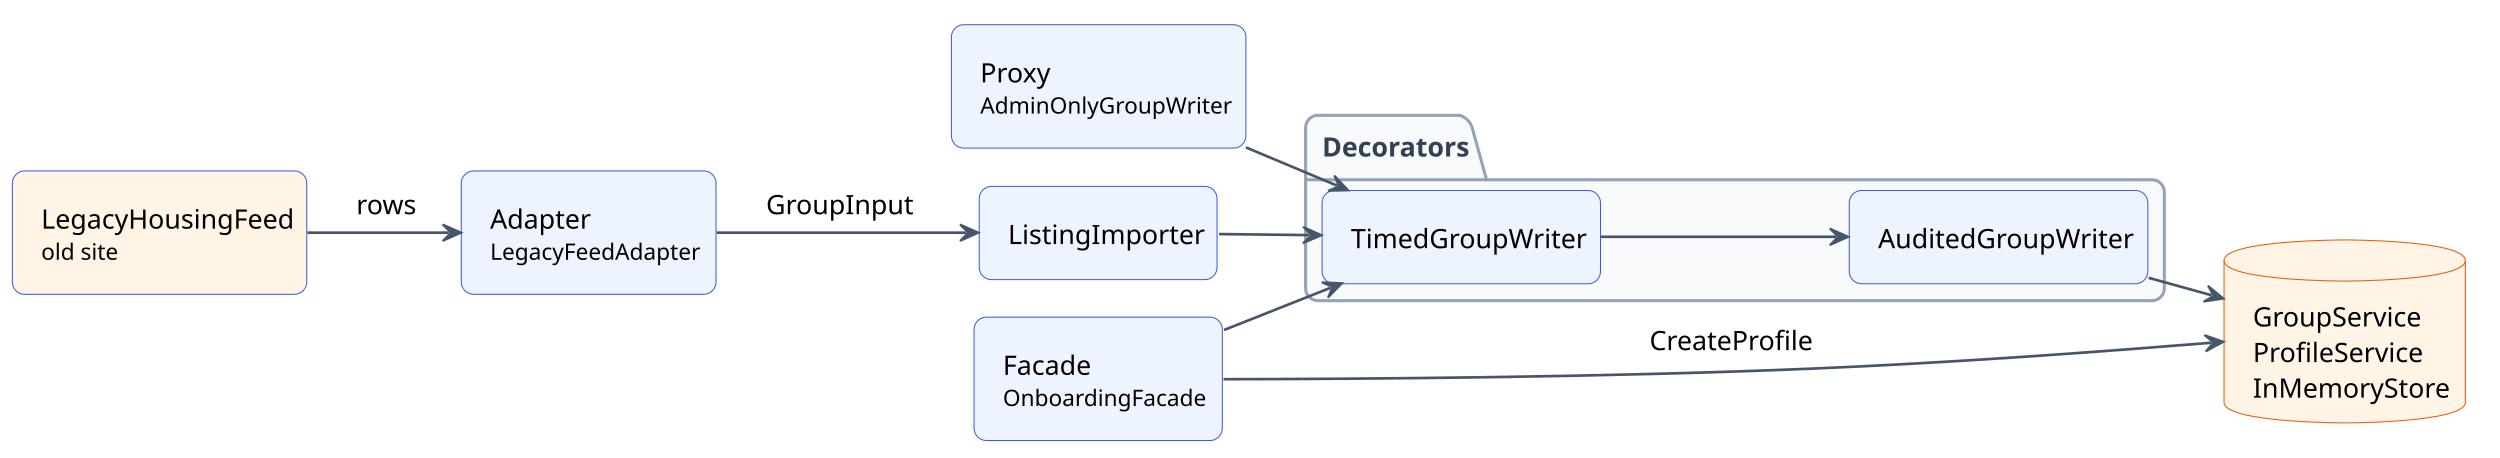
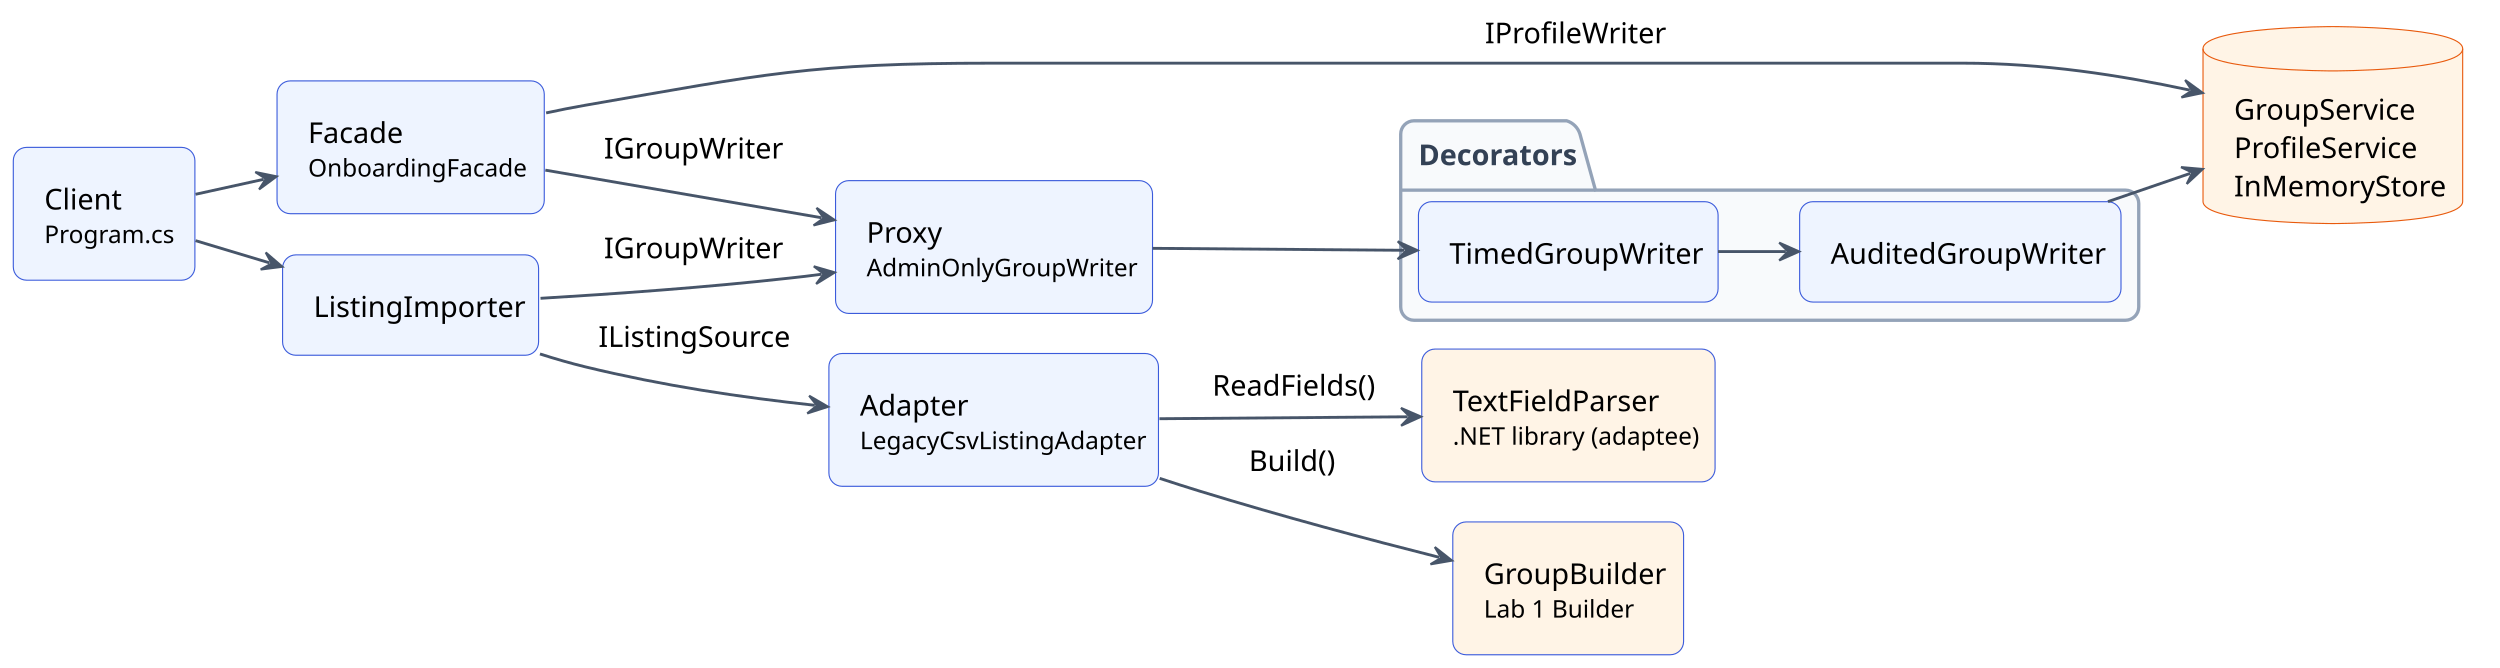
- <svg xmlns="http://www.w3.org/2000/svg" contentStyleType="text/css" height="222px" preserveAspectRatio="none" style="width:1214px;height:222px;background:#FFFFFF;" version="1.1" viewBox="0 0 1214 222" width="1214px" zoomAndPan="magnify">
+ <svg xmlns="http://www.w3.org/2000/svg" contentStyleType="text/css" height="301px" preserveAspectRatio="none" style="width:1128px;height:301px;background:#FFFFFF;" version="1.1" viewBox="0 0 1128 301" width="1128px" zoomAndPan="magnify">
  <defs />
  <g>
    <g id="cluster_Decorators">
-       <path d="M640,56 L708.873,56 A9,9 0 0 1 714.873,62 L721.873,87.291 L1045,87.291 A6,6 0 0 1 1051,93.291 L1051,140 A6,6 0 0 1 1045,146 L640,146 A6,6 0 0 1 634,140 L634,62 A6,6 0 0 1 640,56 " fill="#F8FAFC" style="stroke:#94A3B8;stroke-width:1.5;" />
-       <line style="stroke:#94A3B8;stroke-width:1.5;" x1="634" x2="721.873" y1="87.291" y2="87.291" />
-       <text fill="#334155" font-family="Segoe UI" font-size="13" font-weight="bold" lengthAdjust="spacing" textLength="66.873" x="642" y="76.028">Decorators</text>
+       <path d="M638,54.5 L706.873,54.5 A9,9 0 0 1 712.873,60.5 L719.873,85.791 L959,85.791 A6,6 0 0 1 965,91.791 L965,138.5 A6,6 0 0 1 959,144.5 L638,144.5 A6,6 0 0 1 632,138.5 L632,60.5 A6,6 0 0 1 638,54.5 " fill="#F8FAFC" style="stroke:#94A3B8;stroke-width:1.5;" />
+       <line style="stroke:#94A3B8;stroke-width:1.5;" x1="632" x2="719.873" y1="85.791" y2="85.791" />
+       <text fill="#334155" font-family="Segoe UI" font-size="13" font-weight="bold" lengthAdjust="spacing" textLength="66.873" x="640" y="74.528">Decorators</text>
    </g>
-     <g id="elem_Feed">
-       <rect fill="#FFF4E6" height="59.922" rx="6" ry="6" style="stroke:#3B5BDB;stroke-width:0.5;" width="142.962" x="6" y="83" />
-       <text fill="#000000" font-family="Segoe UI" font-size="13" lengthAdjust="spacing" textLength="114.962" x="20" y="111.028">LegacyHousingFeed</text>
-       <text fill="#000000" font-family="Segoe UI" font-size="11" lengthAdjust="spacing" textLength="35.412" x="20" y="126.161">old site</text>
+     <g id="elem_C">
+       <rect fill="#EEF4FF" height="59.922" rx="6" ry="6" style="stroke:#3B5BDB;stroke-width:0.5;" width="81.936" x="6" y="66.5" />
+       <text fill="#000000" font-family="Segoe UI" font-size="13" lengthAdjust="spacing" textLength="32.906" x="20" y="94.528">Client</text>
+       <text fill="#000000" font-family="Segoe UI" font-size="11" lengthAdjust="spacing" textLength="53.937" x="20" y="109.661">Program.cs</text>
+     </g>
+     <g id="elem_F">
+       <rect fill="#EEF4FF" height="59.922" rx="6" ry="6" style="stroke:#3B5BDB;stroke-width:0.5;" width="120.571" x="125" y="36.5" />
+       <text fill="#000000" font-family="Segoe UI" font-size="13" lengthAdjust="spacing" textLength="40.035" x="139" y="64.528">Facade</text>
+       <text fill="#000000" font-family="Segoe UI" font-size="11" lengthAdjust="spacing" textLength="92.571" x="139" y="79.661">OnboardingFacade</text>
+     </g>
+     <g id="elem_P">
+       <rect fill="#EEF4FF" height="59.922" rx="6" ry="6" style="stroke:#3B5BDB;stroke-width:0.5;" width="143.017" x="377" y="81.5" />
+       <text fill="#000000" font-family="Segoe UI" font-size="13" lengthAdjust="spacing" textLength="31.675" x="391" y="109.528">Proxy</text>
+       <text fill="#000000" font-family="Segoe UI" font-size="11" lengthAdjust="spacing" textLength="115.017" x="391" y="124.661">AdminOnlyGroupWriter</text>
+     </g>
+     <g id="elem_I">
+       <rect fill="#EEF4FF" height="45.291" rx="6" ry="6" style="stroke:#3B5BDB;stroke-width:0.5;" width="115.509" x="127.5" y="115" />
+       <text fill="#000000" font-family="Segoe UI" font-size="13" lengthAdjust="spacing" textLength="87.509" x="141.5" y="143.028">ListingImporter</text>
    </g>
    <g id="elem_A">
-       <rect fill="#EEF4FF" height="59.922" rx="6" ry="6" style="stroke:#3B5BDB;stroke-width:0.5;" width="123.702" x="224" y="83" />
-       <text fill="#000000" font-family="Segoe UI" font-size="13" lengthAdjust="spacing" textLength="46.02" x="238" y="111.028">Adapter</text>
-       <text fill="#000000" font-family="Segoe UI" font-size="11" lengthAdjust="spacing" textLength="95.702" x="238" y="126.161">LegacyFeedAdapter</text>
+       <rect fill="#EEF4FF" height="59.922" rx="6" ry="6" style="stroke:#3B5BDB;stroke-width:0.5;" width="148.699" x="374" y="159.5" />
+       <text fill="#000000" font-family="Segoe UI" font-size="13" lengthAdjust="spacing" textLength="46.02" x="388" y="187.528">Adapter</text>
+       <text fill="#000000" font-family="Segoe UI" font-size="11" lengthAdjust="spacing" textLength="120.699" x="388" y="202.661">LegacyCsvListingAdapter</text>
    </g>
-     <g id="elem_I">
-       <rect fill="#EEF4FF" height="45.291" rx="6" ry="6" style="stroke:#3B5BDB;stroke-width:0.5;" width="115.509" x="475.5" y="90.5" />
-       <text fill="#000000" font-family="Segoe UI" font-size="13" lengthAdjust="spacing" textLength="87.509" x="489.5" y="118.528">ListingImporter</text>
+     <g id="elem_TFP">
+       <rect fill="#FFF4E6" height="59.922" rx="6" ry="6" style="stroke:#3B5BDB;stroke-width:0.5;" width="132.339" x="641.5" y="157.5" />
+       <text fill="#000000" font-family="Segoe UI" font-size="13" lengthAdjust="spacing" textLength="86.328" x="655.5" y="185.528">TextFieldParser</text>
+       <text fill="#000000" font-family="Segoe UI" font-size="11" lengthAdjust="spacing" textLength="104.339" x="655.5" y="200.661">.NET library (adaptee)</text>
    </g>
-     <g id="elem_F">
-       <rect fill="#EEF4FF" height="59.922" rx="6" ry="6" style="stroke:#3B5BDB;stroke-width:0.5;" width="120.571" x="473" y="154" />
-       <text fill="#000000" font-family="Segoe UI" font-size="13" lengthAdjust="spacing" textLength="40.035" x="487" y="182.028">Facade</text>
-       <text fill="#000000" font-family="Segoe UI" font-size="11" lengthAdjust="spacing" textLength="92.571" x="487" y="197.161">OnboardingFacade</text>
-     </g>
-     <g id="elem_P">
-       <rect fill="#EEF4FF" height="59.922" rx="6" ry="6" style="stroke:#3B5BDB;stroke-width:0.5;" width="143.017" x="462" y="12" />
-       <text fill="#000000" font-family="Segoe UI" font-size="13" lengthAdjust="spacing" textLength="31.675" x="476" y="40.028">Proxy</text>
-       <text fill="#000000" font-family="Segoe UI" font-size="11" lengthAdjust="spacing" textLength="115.017" x="476" y="55.161">AdminOnlyGroupWriter</text>
+     <g id="elem_B">
+       <rect fill="#FFF4E6" height="59.922" rx="6" ry="6" style="stroke:#3B5BDB;stroke-width:0.5;" width="104.134" x="655.5" y="235.5" />
+       <text fill="#000000" font-family="Segoe UI" font-size="13" lengthAdjust="spacing" textLength="76.134" x="669.5" y="263.528">GroupBuilder</text>
+       <text fill="#000000" font-family="Segoe UI" font-size="11" lengthAdjust="spacing" textLength="63.11" x="669.5" y="278.661">Lab 1 Builder</text>
    </g>
    <g id="elem_GS">
-       <path d="M1080,126.5 C1080,116.5 1138.58,116.5 1138.58,116.5 C1138.58,116.5 1197.159,116.5 1197.159,126.5 L1197.159,195.373 C1197.159,205.373 1138.58,205.373 1138.58,205.373 C1138.58,205.373 1080,205.373 1080,195.373 L1080,126.5 " fill="#FFF4E6" style="stroke:#E8590C;stroke-width:0.5;" />
-       <path d="M1080,126.5 C1080,136.5 1138.58,136.5 1138.58,136.5 C1138.58,136.5 1197.159,136.5 1197.159,126.5 " fill="none" style="stroke:#E8590C;stroke-width:0.5;" />
-       <text fill="#000000" font-family="Segoe UI" font-size="13" lengthAdjust="spacing" textLength="76.457" x="1094" y="158.528">GroupService</text>
-       <text fill="#000000" font-family="Segoe UI" font-size="13" lengthAdjust="spacing" textLength="76.984" x="1094" y="175.819">ProfileService</text>
-       <text fill="#000000" font-family="Segoe UI" font-size="13" lengthAdjust="spacing" textLength="89.159" x="1094" y="193.11">InMemoryStore</text>
+       <path d="M994,22 C994,12 1052.58,12 1052.58,12 C1052.58,12 1111.159,12 1111.159,22 L1111.159,90.873 C1111.159,100.873 1052.58,100.873 1052.58,100.873 C1052.58,100.873 994,100.873 994,90.873 L994,22 " fill="#FFF4E6" style="stroke:#E8590C;stroke-width:0.5;" />
+       <path d="M994,22 C994,32 1052.58,32 1052.58,32 C1052.58,32 1111.159,32 1111.159,22 " fill="none" style="stroke:#E8590C;stroke-width:0.5;" />
+       <text fill="#000000" font-family="Segoe UI" font-size="13" lengthAdjust="spacing" textLength="76.457" x="1008" y="54.028">GroupService</text>
+       <text fill="#000000" font-family="Segoe UI" font-size="13" lengthAdjust="spacing" textLength="76.984" x="1008" y="71.319">ProfileService</text>
+       <text fill="#000000" font-family="Segoe UI" font-size="13" lengthAdjust="spacing" textLength="89.159" x="1008" y="88.61">InMemoryStore</text>
    </g>
    <g id="elem_T">
-       <rect fill="#EEF4FF" height="45.291" rx="6" ry="6" style="stroke:#3B5BDB;stroke-width:0.5;" width="135.199" x="642" y="92.5" />
-       <text fill="#000000" font-family="Segoe UI" font-size="13" lengthAdjust="spacing" textLength="107.199" x="656" y="120.528">TimedGroupWriter</text>
+       <rect fill="#EEF4FF" height="45.291" rx="6" ry="6" style="stroke:#3B5BDB;stroke-width:0.5;" width="135.199" x="640" y="91" />
+       <text fill="#000000" font-family="Segoe UI" font-size="13" lengthAdjust="spacing" textLength="107.199" x="654" y="119.028">TimedGroupWriter</text>
    </g>
    <g id="elem_AU">
-       <rect fill="#EEF4FF" height="45.291" rx="6" ry="6" style="stroke:#3B5BDB;stroke-width:0.5;" width="144.994" x="898" y="92.5" />
-       <text fill="#000000" font-family="Segoe UI" font-size="13" lengthAdjust="spacing" textLength="116.994" x="912" y="120.528">AuditedGroupWriter</text>
+       <rect fill="#EEF4FF" height="45.291" rx="6" ry="6" style="stroke:#3B5BDB;stroke-width:0.5;" width="144.994" x="812" y="91" />
+       <text fill="#000000" font-family="Segoe UI" font-size="13" lengthAdjust="spacing" textLength="116.994" x="826" y="119.028">AuditedGroupWriter</text>
    </g>
-     <polygon fill="#475569" points="223.96,113,214.96,109,218.96,113,214.96,117,223.96,113" style="stroke:#475569;stroke-width:1.0;" />
-     <path d="M149.277,113 C173.561,113 194.514,113 217.96,113 " fill="none" style="stroke:#475569;stroke-width:1.3;" />
-     <text fill="#000000" font-family="Segoe UI" font-size="13" lengthAdjust="spacing" textLength="27.047" x="173" y="104.028">rows</text>
-     <polygon fill="#475569" points="475.187,113,466.187,109,470.187,113,466.187,117,475.187,113" style="stroke:#475569;stroke-width:1.0;" />
-     <path d="M348.001,113 C386.911,113 431.014,113 469.187,113 " fill="none" style="stroke:#475569;stroke-width:1.3;" />
-     <text fill="#000000" font-family="Segoe UI" font-size="13" lengthAdjust="spacing" textLength="66.276" x="372" y="104.028">GroupInput</text>
-     <polygon fill="#475569" points="641.751,114.233,632.798,110.13,636.751,114.175,632.706,118.129,641.751,114.233" style="stroke:#475569;stroke-width:1.0;" />
-     <path d="M591.956,113.66 C607.894,113.844 619.332,113.975 635.751,114.164 " fill="none" style="stroke:#475569;stroke-width:1.3;" />
-     <polygon fill="#475569" points="651.735,137.51,641.894,137.11,647.087,139.353,644.843,144.546,651.735,137.51" style="stroke:#475569;stroke-width:1.0;" />
-     <path d="M594.381,160.254 C612.961,152.886 627.796,147.003 646.157,139.722 " fill="none" style="stroke:#475569;stroke-width:1.3;" />
-     <polygon fill="#475569" points="1079.769,165.953,1070.474,162.698,1074.786,166.359,1071.124,170.671,1079.769,165.953" style="stroke:#475569;stroke-width:1.0;" />
-     <path d="M594.139,184.137 C663.027,184.064 779.758,183.226 880,179 C948.728,176.103 1021.636,170.696 1073.789,166.441 " fill="none" style="stroke:#475569;stroke-width:1.3;" />
-     <text fill="#000000" font-family="Segoe UI" font-size="13" lengthAdjust="spacing" textLength="73.766" x="801" y="170.028">CreateProfile</text>
-     <polygon fill="#475569" points="654.719,92.436,647.967,85.266,650.108,90.502,644.872,92.643,654.719,92.436" style="stroke:#475569;stroke-width:1.0;" />
-     <path d="M605.022,71.587 C621.601,78.543 633.477,83.525 649.186,90.115 " fill="none" style="stroke:#475569;stroke-width:1.3;" />
-     <polygon fill="#475569" points="897.574,115,888.574,111,892.574,115,888.574,119,897.574,115" style="stroke:#475569;stroke-width:1.0;" />
-     <path d="M777.199,115 C814.07,115 853.903,115 891.574,115 " fill="none" style="stroke:#475569;stroke-width:1.3;" />
-     <polygon fill="#475569" points="1079.788,145.007,1072.183,138.749,1074.97,143.672,1070.047,146.459,1079.788,145.007" style="stroke:#475569;stroke-width:1.0;" />
-     <path d="M1043.344,134.909 C1055.524,138.284 1062.248,140.147 1074.006,143.405 " fill="none" style="stroke:#475569;stroke-width:1.3;" />
+     <polygon fill="#475569" points="124.84,79.612,115.191,77.637,119.957,80.685,116.909,85.451,124.84,79.612" style="stroke:#475569;stroke-width:1.0;" />
+     <path d="M88.216,87.661 C99.698,85.138 106.6,83.621 118.98,80.9 " fill="none" style="stroke:#475569;stroke-width:1.3;" />
+     <polygon fill="#475569" points="127.378,120.343,119.909,113.922,122.589,118.904,117.608,121.584,127.378,120.343" style="stroke:#475569;stroke-width:1.0;" />
+     <path d="M88.216,108.58 C100.484,112.264 108.469,114.663 121.632,118.616 " fill="none" style="stroke:#475569;stroke-width:1.3;" />
+     <polygon fill="#475569" points="376.615,99.278,368.426,93.808,371.688,98.429,367.067,101.691,376.615,99.278" style="stroke:#475569;stroke-width:1.0;" />
+     <path d="M246.052,76.767 C284.868,83.46 329.804,91.208 370.703,98.259 " fill="none" style="stroke:#475569;stroke-width:1.3;" />
+     <text fill="#000000" font-family="Segoe UI" font-size="13" lengthAdjust="spacing" textLength="75.048" x="272.5" y="71.528">IGroupWriter</text>
+     <polygon fill="#475569" points="993.9,41.926,985.937,36.129,989.011,40.879,984.261,43.952,993.9,41.926" style="stroke:#475569;stroke-width:1.0;" />
+     <path d="M246.408,50.952 C252.33,49.674 258.267,48.495 264,47.5 C344.785,33.483 365.508,28.5 447.5,28.5 C447.5,28.5 447.5,28.5 885.5,28.5 C921.887,28.5 956.277,33.865 988.033,40.669 " fill="none" style="stroke:#475569;stroke-width:1.3;" />
+     <text fill="#000000" font-family="Segoe UI" font-size="13" lengthAdjust="spacing" textLength="75.575" x="670" y="19.528">IProfileWriter</text>
+     <polygon fill="#475569" points="373.609,183.522,365.094,178.572,368.639,182.982,364.23,186.526,373.609,183.522" style="stroke:#475569;stroke-width:1.0;" />
+     <path d="M243.633,159.705 C250.432,161.881 257.327,163.879 264,165.5 C299.591,174.149 333.908,179.205 367.644,182.873 " fill="none" style="stroke:#475569;stroke-width:1.3;" />
+     <text fill="#000000" font-family="Segoe UI" font-size="13" lengthAdjust="spacing" textLength="80.012" x="270" y="156.528">IListingSource</text>
+     <polygon fill="#475569" points="376.642,122.922,367.185,120.173,371.688,123.597,368.264,128.1,376.642,122.922" style="stroke:#475569;stroke-width:1.0;" />
+     <path d="M243.879,134.598 C276.759,132.645 318.766,129.66 356,125.5 C362.708,124.751 363.732,124.68 370.697,123.731 " fill="none" style="stroke:#475569;stroke-width:1.3;" />
+     <text fill="#000000" font-family="Segoe UI" font-size="13" lengthAdjust="spacing" textLength="75.048" x="272.5" y="116.528">IGroupWriter</text>
+     <polygon fill="#475569" points="641.161,188.008,632.13,184.079,636.161,188.047,632.193,192.078,641.161,188.008" style="stroke:#475569;stroke-width:1.0;" />
+     <path d="M523.146,188.927 C560.376,188.637 599.168,188.335 635.161,188.055 " fill="none" style="stroke:#475569;stroke-width:1.3;" />
+     <text fill="#000000" font-family="Segoe UI" font-size="13" lengthAdjust="spacing" textLength="69.304" x="547" y="178.528">ReadFields()</text>
+     <polygon fill="#475569" points="655.142,252.926,647.398,246.841,650.295,251.7,645.436,254.597,655.142,252.926" style="stroke:#475569;stroke-width:1.0;" />
+     <path d="M523.25,215.837 C529.237,217.809 535.209,219.72 541,221.5 C578.94,233.159 616.5,243.152 649.325,251.455 " fill="none" style="stroke:#475569;stroke-width:1.3;" />
+     <text fill="#000000" font-family="Segoe UI" font-size="13" lengthAdjust="spacing" textLength="36.607" x="563.5" y="212.528">Build()</text>
+     <polygon fill="#475569" points="639.63,112.98,630.661,108.91,634.63,112.941,630.599,116.909,639.63,112.98" style="stroke:#475569;stroke-width:1.0;" />
+     <path d="M520.066,112.049 C557.364,112.339 596.899,112.647 633.63,112.933 " fill="none" style="stroke:#475569;stroke-width:1.3;" />
+     <polygon fill="#475569" points="811.78,113.5,802.78,109.5,806.78,113.5,802.78,117.5,811.78,113.5" style="stroke:#475569;stroke-width:1.0;" />
+     <path d="M775.159,113.5 C787.137,113.5 793.667,113.5 805.78,113.5 " fill="none" style="stroke:#475569;stroke-width:1.3;" />
+     <polygon fill="#475569" points="993.893,76.281,984.081,75.421,989.164,77.905,986.679,82.987,993.893,76.281" style="stroke:#475569;stroke-width:1.0;" />
+     <path d="M951.108,90.972 C965.245,86.118 974.413,82.97 988.218,78.229 " fill="none" style="stroke:#475569;stroke-width:1.3;" />
  </g>
</svg>
